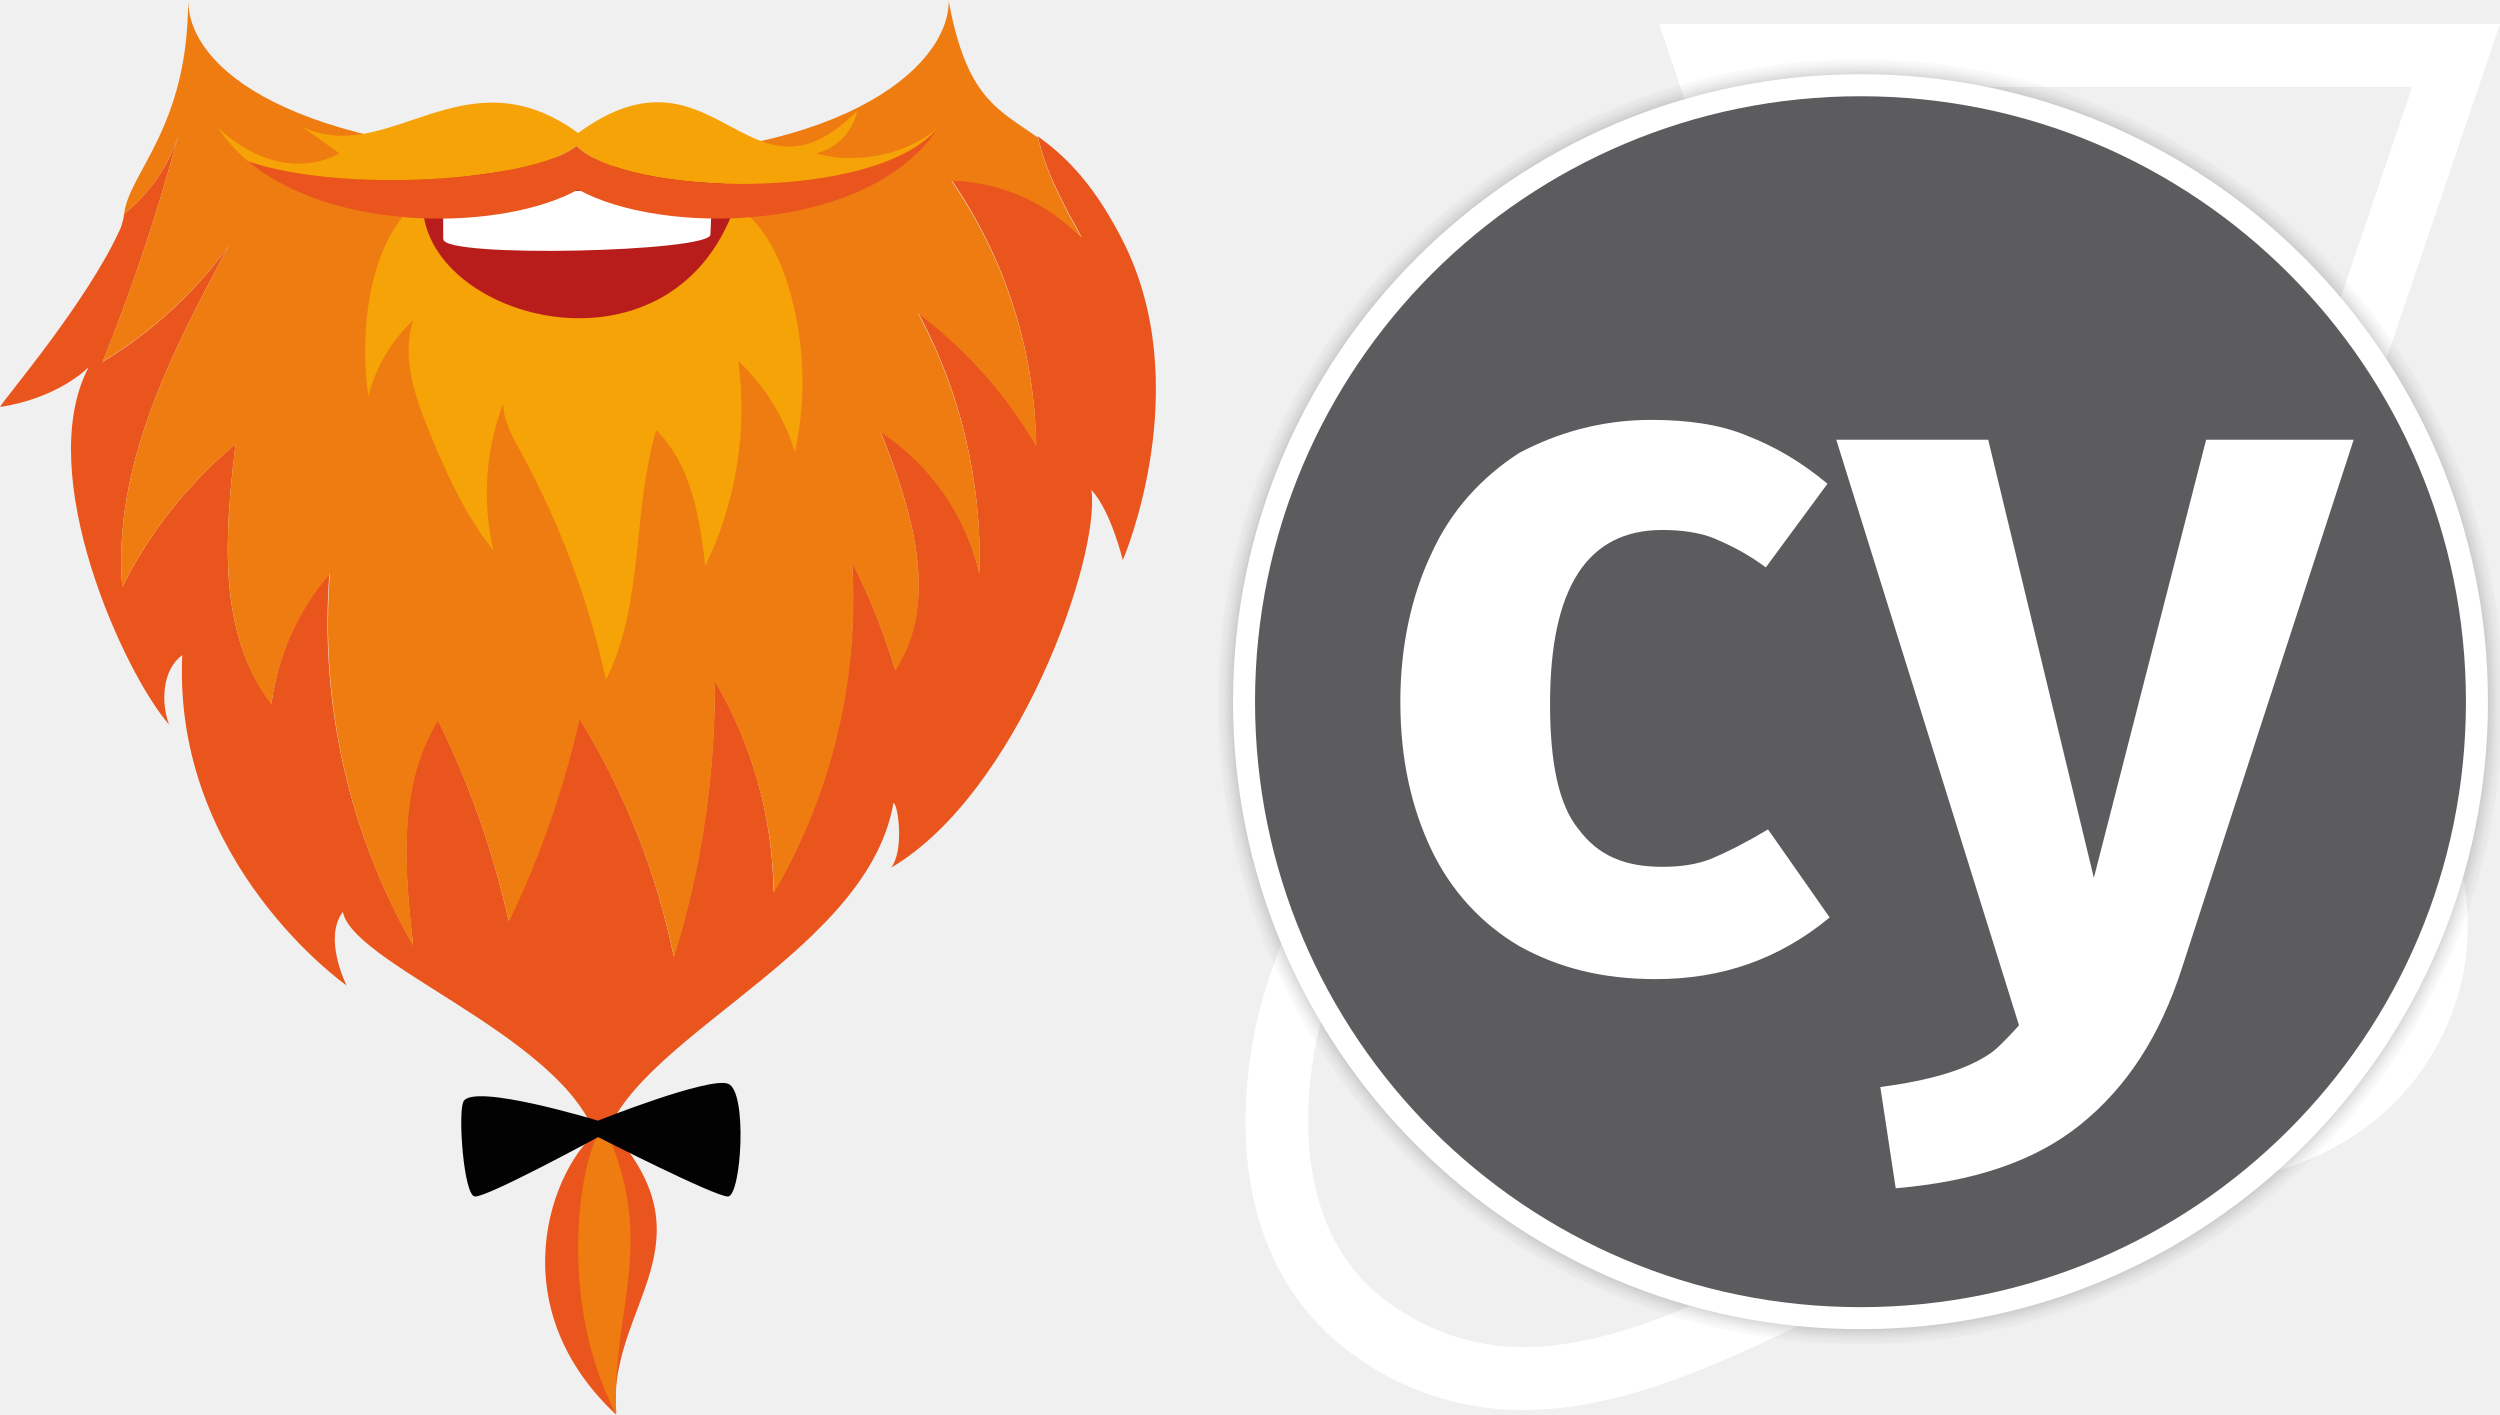
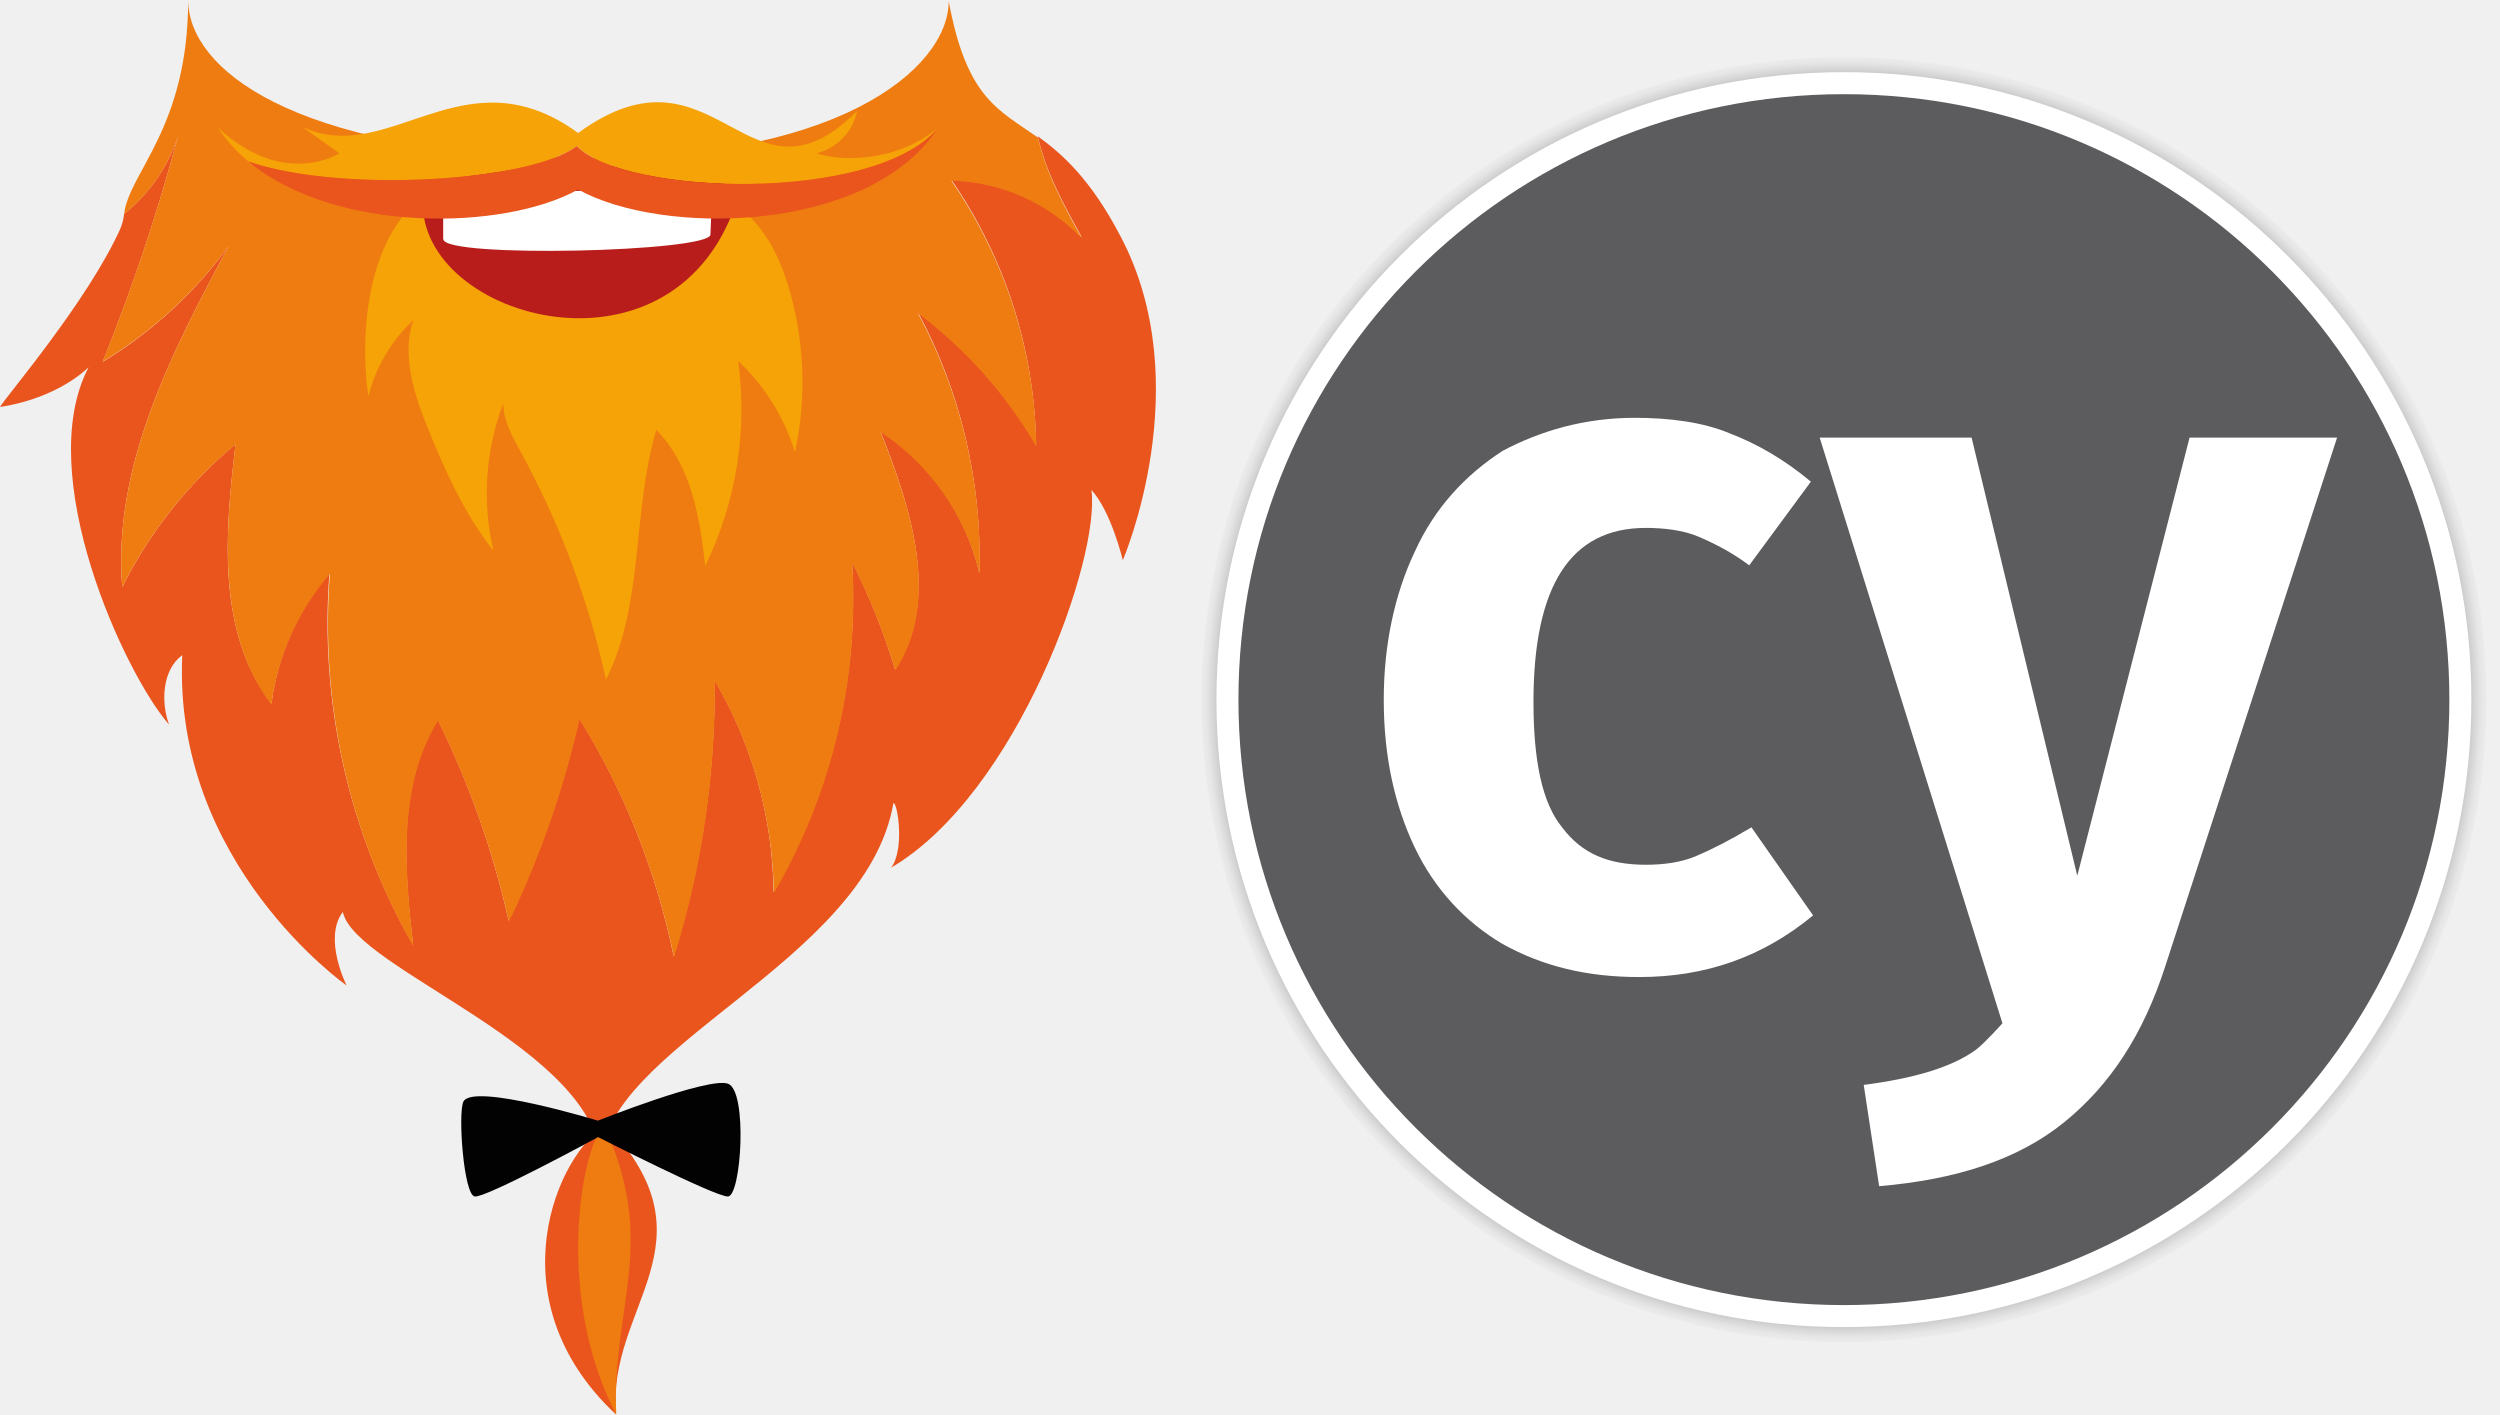
<svg xmlns="http://www.w3.org/2000/svg" id="Layer_1" data-name="Layer 1" viewBox="0 0 348.1 196.96" version="1.1">
  <defs id="defs35">
    <style id="style33">.cls-1{fill:#99425b;}.cls-2{fill:#fff;}.cls-3{fill:#e9551d;}.cls-4{fill:#ef7c10;}.cls-5{fill:#f6a307;}.cls-6{fill:#b91d1b;}.cls-7{fill:#020203;}</style>
    <mask id="mask-2" fill="white">
      <path d="m 128,0 c 70.749,0 128,57.251 128,128 0,70.749 -57.251,128 -128,128 C 57.251,256 0,198.749 0,128 0,57.251 57.251,0 128,0 Z" id="use263" />
    </mask>
    <filter x="-0.019" y="-0.019" width="1.038" height="1.038" filterUnits="objectBoundingBox" id="filter-4">
      <feOffset dx="0" dy="0" in="SourceAlpha" result="shadowOffsetOuter1" id="feOffset254" />
      <feGaussianBlur stdDeviation="2" in="shadowOffsetOuter1" result="shadowBlurOuter1" id="feGaussianBlur256" />
      <feColorMatrix values="0 0 0 0 0   0 0 0 0 0   0 0 0 0 0  0 0 0 0.3 0" type="matrix" in="shadowBlurOuter1" id="feColorMatrix258" />
    </filter>
    <mask id="mask296" fill="white">
      <path d="m 128,0 c 70.749,0 128,57.251 128,128 0,70.749 -57.251,128 -128,128 C 57.251,256 0,198.749 0,128 0,57.251 57.251,0 128,0 Z" id="use294" />
    </mask>
    <mask id="mask300" fill="white">
      <path d="m 128,0 c 70.749,0 128,57.251 128,128 0,70.749 -57.251,128 -128,128 C 57.251,256 0,198.749 0,128 0,57.251 57.251,0 128,0 Z" id="use298" />
    </mask>
  </defs>
-   <path class="cls-2" d="M336.45,136.42a26.34,26.34,0,0,1-12.9,18.24c-6.41,3.71-14.08,4.81-22.21,6A132.76,132.76,0,0,0,288.08,163c-11.64,2.87-22.9,8.46-33.8,13.88-21.81,10.83-40.64,20.18-58.4,7.87-13-9-12.4-25.69-10.89-34.83,1.41-8.47,5.2-16.27,8.88-23.81l1.86-3.85a22.11,22.11,0,0,0,5.77,1.45c-3.74,12.33,2.14,25.74,14.48,32.08l1.69.87,1.78-.64a76,76,0,0,0,26.72-16.56,83.52,83.52,0,0,0,13.22-16,22,22,0,0,0,3.34.25,22.39,22.39,0,0,0,22.16-19.4c4.63-.17,9.55-.17,14.21,0a22.34,22.34,0,0,0,34.9,15.4,27.28,27.28,0,0,1,2.45,16.69ZM204,87.93a13.58,13.58,0,0,1,.94,27.12c-.31,0-.62,0-.94,0a13.58,13.58,0,0,1,0-27.15Zm45.17,13.45A13.61,13.61,0,0,1,260.72,88a13.4,13.4,0,0,1,2-.15,13.55,13.55,0,0,1,10.72,5.26A13.86,13.86,0,0,1,275,95.63a13.44,13.44,0,0,1,1.28,5.75,13.58,13.58,0,0,1-12.21,13.51c-.45,0-.9.07-1.37.07a13.61,13.61,0,0,1-13.57-13.58Zm56.66-16.15a22.46,22.46,0,0,0-6.15,10.34c-5.11-.19-10.24-.19-15.35,0a22.41,22.41,0,0,0-6.74-10.88l14.05-28.4,14.19,28.94Zm-60.51-70.1h92.61L316.05,79.65a21.65,21.65,0,0,0-2.77.85L291.67,36.42,270,80.24a24.17,24.17,0,0,0-2.89-.78Zm89.52,86.25a13.42,13.42,0,0,1-.58,3.92,13.57,13.57,0,0,1-26.57-3.92,13.43,13.43,0,0,1,1.05-5.24A14.07,14.07,0,0,1,310,93.79a13.58,13.58,0,0,1,11.25-6c.42,0,.85,0,1.27.06a13.6,13.6,0,0,1,12.3,13.52Zm8.78,0a22.39,22.39,0,0,0-18.22-22L350.16,6.36H233.07l24.81,73.21A22.33,22.33,0,0,0,251,120.36a74.76,74.76,0,0,1-10.81,12.72,67.57,67.57,0,0,1-21.78,14c-7.94-5-11.3-14.4-7.81-22.61l.27-.64.51-1.2a22.37,22.37,0,1,0-23-5.2c-.76,1.62-1.54,3.25-2.33,4.86-3.77,7.73-8,16.49-9.64,26.21-3.21,19.32,2,34.76,14.55,43.49a39.63,39.63,0,0,0,23.19,7.37c14.7,0,29.56-7.38,44.1-14.6,10.48-5.2,21.3-10.58,32-13.22,4-1,8.07-1.57,12.41-2.2,8.6-1.24,17.49-2.52,25.36-7.08a35.07,35.07,0,0,0,17.14-24.33A36.17,36.17,0,0,0,340.33,113a22.22,22.22,0,0,0,3.28-11.63Z" transform="translate(-2.06 -3.03)" id="path39" />
  <path class="cls-3" d="M134.49,28a67,67,0,0,1,11.84,37,62.44,62.44,0,0,0-16.46-18.52,72.41,72.41,0,0,1,8.56,36.33A32.55,32.55,0,0,0,124.62,63c4.3,10.75,8.43,23.54,2.07,33.22a93.11,93.11,0,0,0-6-15,81.23,81.23,0,0,1-10.92,46,59.53,59.53,0,0,0-8.2-29.47,126.3,126.3,0,0,1-5.71,38.43,101.78,101.78,0,0,0-13.14-33.15,133.18,133.18,0,0,1-9.84,28.19,125.09,125.09,0,0,0-9.87-28c-5.64,9.15-4.66,20.73-3.44,31.38A90.38,90.38,0,0,1,47.93,82.83,34.75,34.75,0,0,0,39.86,101c-7.64-9.9-6.49-23.7-5-36.13A61.76,61.76,0,0,0,19.08,84.77C17.73,68,25.93,52.14,33.9,37.29A60.08,60.08,0,0,1,16.35,53.42,270.55,270.55,0,0,0,26.85,22a23.19,23.19,0,0,1-7.51,10.82,7.66,7.66,0,0,1-.53,2.07C14.22,45.06,2.68,58.51,2.06,59.69c0,0,7.28-.82,12.33-5.51C6.58,69.1,19.44,96.9,25.6,103.92c-1.18-3.18-.92-7.67,1.84-9.67-1.35,29.05,22.88,46,22.88,46S47,133.69,49.8,130c1.57,8,35.9,19.14,35.9,35.14,0-16.23,36.92-28,40.76-50.29.62,0,1.57,6.59-.33,9,17.58-10.33,29.18-43.12,27.9-52.6,2.76,3,4.37,9.78,4.37,9.78s10.59-24.5-.33-45.12C153.94,28,150,24.5,146.56,22c1.11,5,3.64,9.58,6.13,14.07A26.36,26.36,0,0,0,134.49,28Z" transform="translate(-2.06 -3.03)" id="path41" />
  <path class="cls-4" d="M80.62,25C42.78,24.08,28.26,12.63,28.26,3c0,17.83-8.23,24-8.92,29.83A23.19,23.19,0,0,0,26.85,22a270.55,270.55,0,0,1-10.5,31.38A60.08,60.08,0,0,0,33.9,37.29C25.93,52.14,17.73,68,19.08,84.77A61.35,61.35,0,0,1,34.85,64.9c-1.48,12.43-2.59,26.26,5,36.23A34.7,34.7,0,0,1,48,82.93a90.45,90.45,0,0,0,11.61,51.84c-1.18-10.65-2.2-22.23,3.44-31.38a124.08,124.08,0,0,1,9.87,28,133.07,133.07,0,0,0,9.84-28.2,101.58,101.58,0,0,1,13.15,33.15,126.2,126.2,0,0,0,5.7-38.43,59.88,59.88,0,0,1,8.2,29.48,81.17,81.17,0,0,0,10.92-46,94.68,94.68,0,0,1,6,15c6.36-9.7,2.23-22.49-2.06-33.21A32.7,32.7,0,0,1,138.46,83a72.41,72.41,0,0,0-8.56-36.33,62.44,62.44,0,0,1,16.46,18.52,67.06,67.06,0,0,0-11.83-37,26.13,26.13,0,0,1,18.19,8.07c-2.49-4.49-5-9.08-6.13-14.07-5.54-3.93-9.93-5.44-12.43-19C134.13,12.63,118.49,25.91,80.62,25Z" transform="translate(-2.06 -3.03)" id="path43" />
  <path class="cls-5" d="M60,31.22c-6.69,5.81-7.93,18.3-6.65,27A21.76,21.76,0,0,1,59.6,47.62c-1.67,5,.17,10.46,2.17,15.38,2.39,5.9,5.08,11.74,9,16.72a35.1,35.1,0,0,1,1.37-20.53c0,2.46,1.32,4.73,2.5,6.89a119.6,119.6,0,0,1,11.8,31.58c5.34-10.63,3.61-23.38,7-34.76,4.85,4.85,6.06,12.13,6.82,18.92a49.92,49.92,0,0,0,4.59-28.53A29,29,0,0,1,112.75,66a46.24,46.24,0,0,0-1-23.38c-1.48-4.75-4.07-9.6-8.63-11.74a18.79,18.79,0,0,0-5.54-1.44c-3.28-.46-6.59-.72-9.9-1a64.1,64.1,0,0,0-12.23-.1,21.75,21.75,0,0,0-11.25,4.36" transform="translate(-2.06 -3.03)" id="path45" />
  <path class="cls-6" d="M61,30.11C59.11,47,95.34,57.85,104.46,31.55,107.28,23.42,61.44,25.78,61,30.11Z" transform="translate(-2.06 -3.03)" id="path47" />
  <path class="cls-2" d="M63.8,36.34c0,2.66,37.25,1.77,37.18-.66,0-.52.26-6.13.3-6.75-10.46.56-28.36.29-37.51,3.08l0,4.33Z" transform="translate(-2.06 -3.03)" id="path49" />
  <path class="cls-5" d="M82.36,23.36c6.59,6.85,41.41,8.06,50.3-2.53-6.07,5.08-14.14,4.56-16.89,3.54a7.67,7.67,0,0,0,5.64-5.9c-15.18,15.31-19.64-10.95-38.85,3.08C66.69,10,56.26,26.37,44.16,20.7l5.15,3.67s-7.58,5-16.89-3.54a21.39,21.39,0,0,0,4.23,4.69C49.63,30,76.19,28.27,82.36,23.36Z" transform="translate(-2.06 -3.03)" id="path51" />
  <path class="cls-3" d="M82.56,29.42c11.67,6.49,40.42,6.2,50.1-8.56h0c-8.89,10.56-43.71,9.35-50.3,2.5C76.19,28.27,49.63,30,36.65,25.52,48.75,35.59,72.26,35.16,82.56,29.42Z" transform="translate(-2.06 -3.03)" id="path53" />
  <path class="cls-3" d="M86.52,159.66c-6.75,3.77-15.9,24.2,1.31,40.33-1.31-15.15,14.3-23.81-1.31-40.33" transform="translate(-2.06 -3.03)" id="path55" />
  <path class="cls-4" d="M86.13,159.66c-3.31,3.77-6.72,24.2,1.74,40.33-.66-15.15,5.9-23.81-1.74-40.33" transform="translate(-2.06 -3.03)" id="path57" />
  <path class="cls-7" d="M66.59,156.41c1.34-2.65,18.72,2.66,18.72,2.66s15.31-6.1,18.1-5.15,1.87,15.71,0,15.71-18.07-8.27-18.07-8.27-15.64,8.5-17.18,8.27S65.8,158,66.59,156.41Z" transform="translate(-2.06 -3.03)" id="path59" />
-   <g id="g276" transform="matrix(0.6989574,0,0,0.6989574,169.588,8.238144)">
+   <g id="g276" transform="matrix(0.6989574,0,0,0.6989574,167.2789,7.949504)">
    <mask id="mask306" fill="#ffffff">
      <path d="m 128,0 c 70.749,0 128,57.251 128,128 0,70.749 -57.251,128 -128,128 C 57.251,256 0,198.749 0,128 0,57.251 57.251,0 128,0 Z" id="use304" />
    </mask>
    <g mask="url(#mask-2)" id="g270">
      <path d="m 128,3 c 69.091,0 125,55.909 125,125 0,69.091 -55.909,125 -125,125 C 58.909,253 3,197.091 3,128 3,58.909 58.909,3 128,3 Z" id="use266" style="fill:#000000;fill-opacity:1;filter:url(#filter-4)" />
      <path d="m 128,3 c 69.091,0 125,55.909 125,125 0,69.091 -55.909,125 -125,125 C 58.909,253 3,197.091 3,128 3,58.909 58.909,3 128,3 Z" id="use268" style="fill:#ffffff;fill-rule:evenodd" />
    </g>
    <path d="M 128,7.386 C 194.667,7.386 248.614,61.333 248.614,128 248.614,194.667 194.667,248.614 128,248.614 61.333,248.614 7.386,194.667 7.386,128 7.386,61.333 61.333,7.386 128,7.386 Z" fill="#5c5c5e" mask="url(#mask-2)" id="path272" />
    <path d="m 192.035,181.07 c -4.386,13.597 -10.965,23.684 -20.175,31.14 -9.211,7.456 -21.491,11.403 -36.842,12.719 l -3.07,-20.175 c 10.088,-1.316 17.544,-3.509 22.368,-7.018 1.754,-1.316 5.263,-5.263 5.263,-5.263 L 123.175,75.807 h 30.263 l 21.053,87.281 22.368,-87.281 h 29.386 z M 86.333,71.86 c 7.018,0 13.596,0.877 18.86,3.07 5.702,2.193 10.965,5.263 16.228,9.649 l -12.281,16.667 c -3.509,-2.632 -7.018,-4.386 -10.088,-5.702 -3.07,-1.316 -7.018,-1.754 -10.526,-1.754 -14.912,0 -22.368,11.404 -22.368,34.649 0,11.842 1.754,20.175 5.702,25 3.947,5.263 9.211,7.456 16.667,7.456 3.509,0 7.018,-0.439 10.088,-1.754 3.07,-1.316 6.579,-3.07 10.965,-5.702 l 12.281,17.544 c -10.088,8.333 -21.491,12.281 -34.649,12.281 -10.526,0 -19.298,-2.193 -27.193,-6.579 C 52.561,172.298 46.421,165.719 42.474,157.386 38.526,149.053 36.333,139.404 36.333,128 c 0,-10.965 2.193,-21.053 6.14,-29.386 3.947,-8.772 10.088,-15.351 17.544,-20.175 7.456,-3.947 16.228,-6.579 26.316,-6.579 z" fill="#ffffff" mask="url(#mask-2)" id="path274" />
  </g>
</svg>
